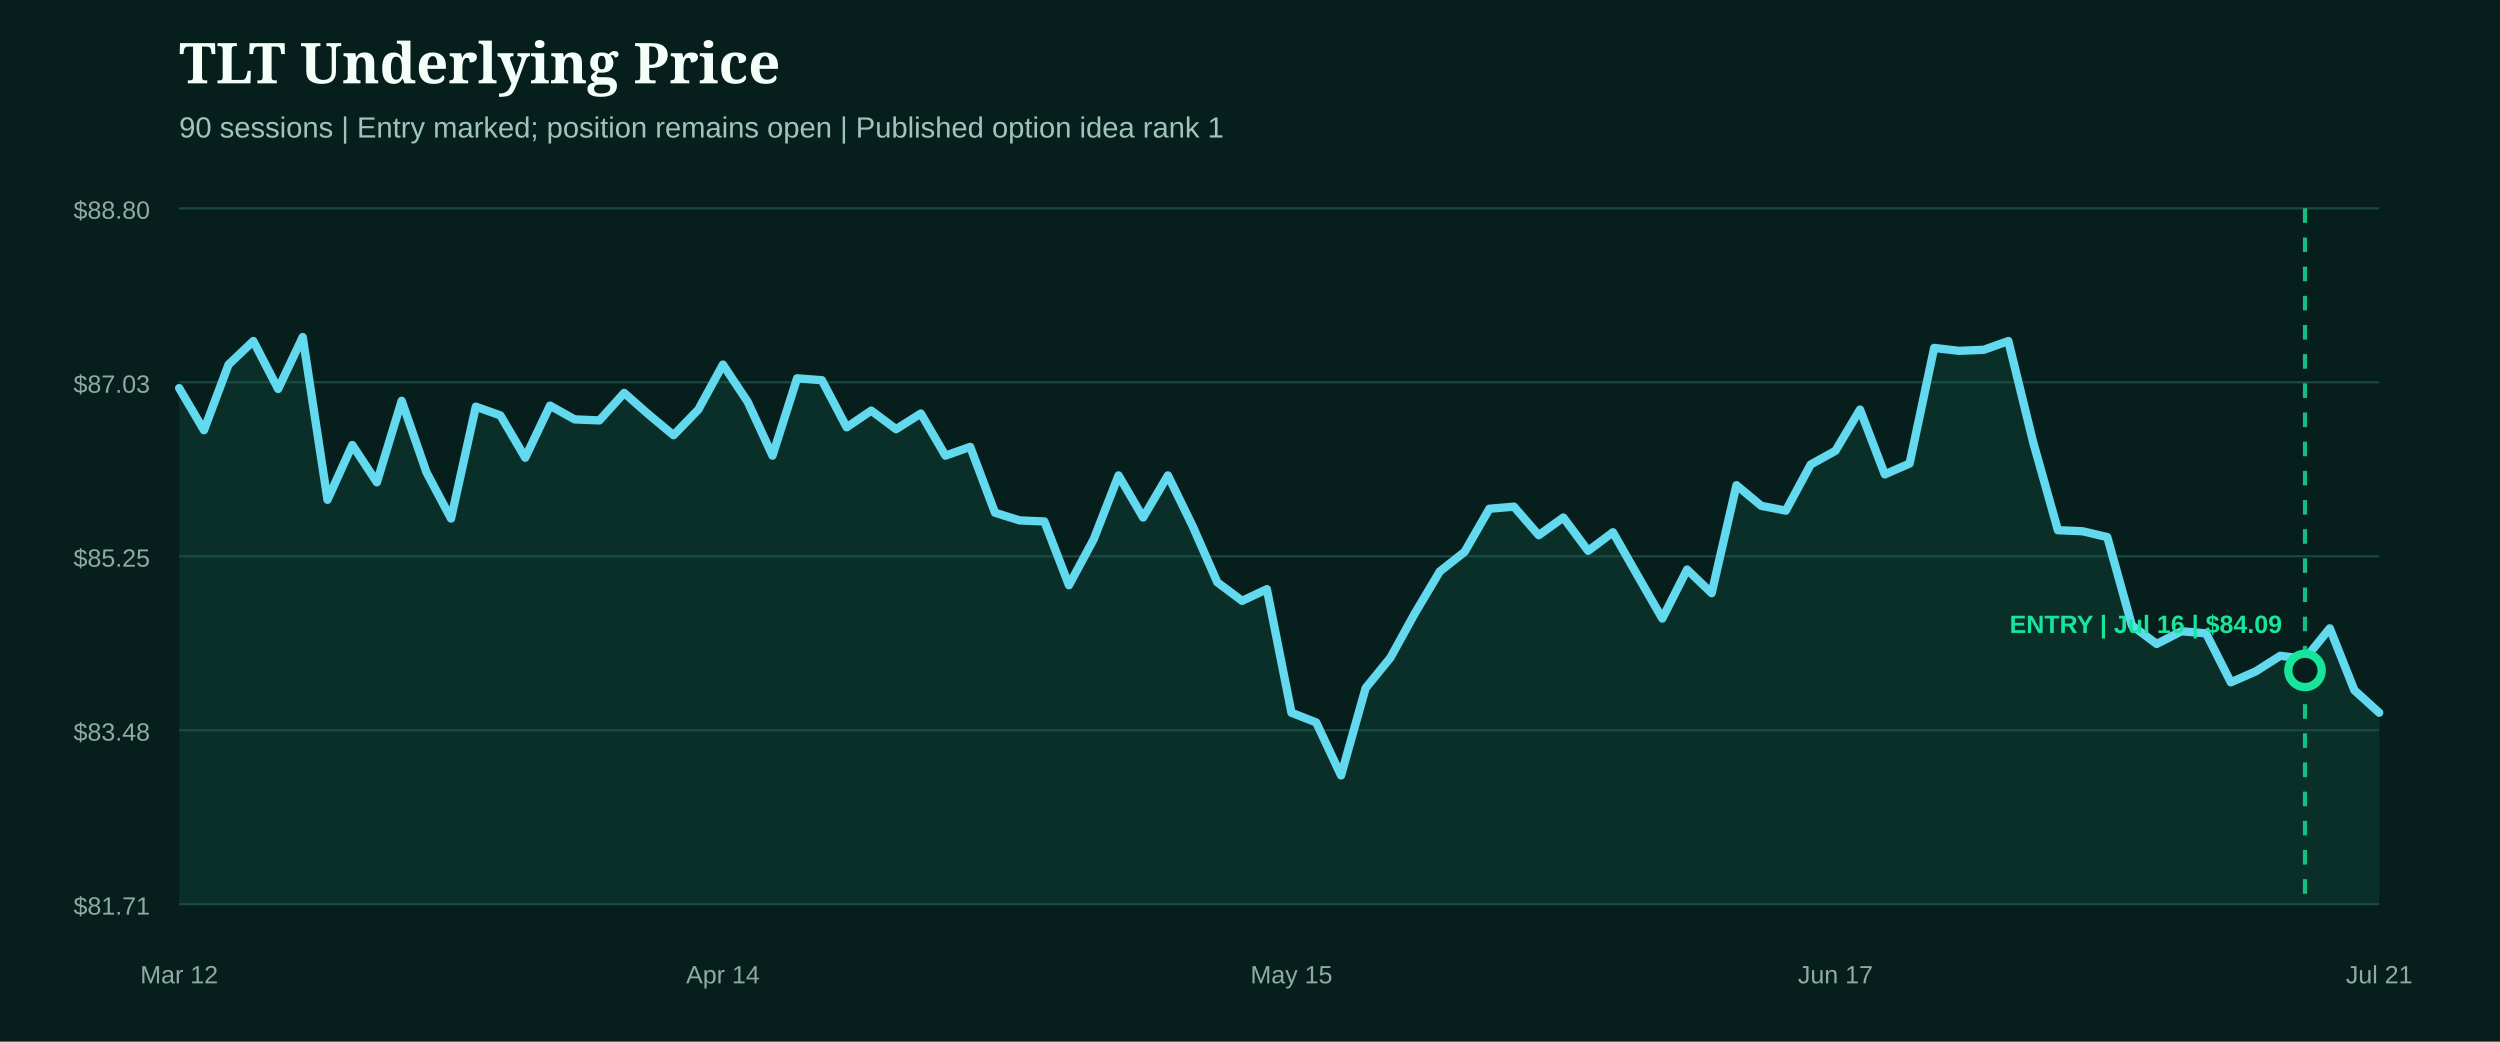
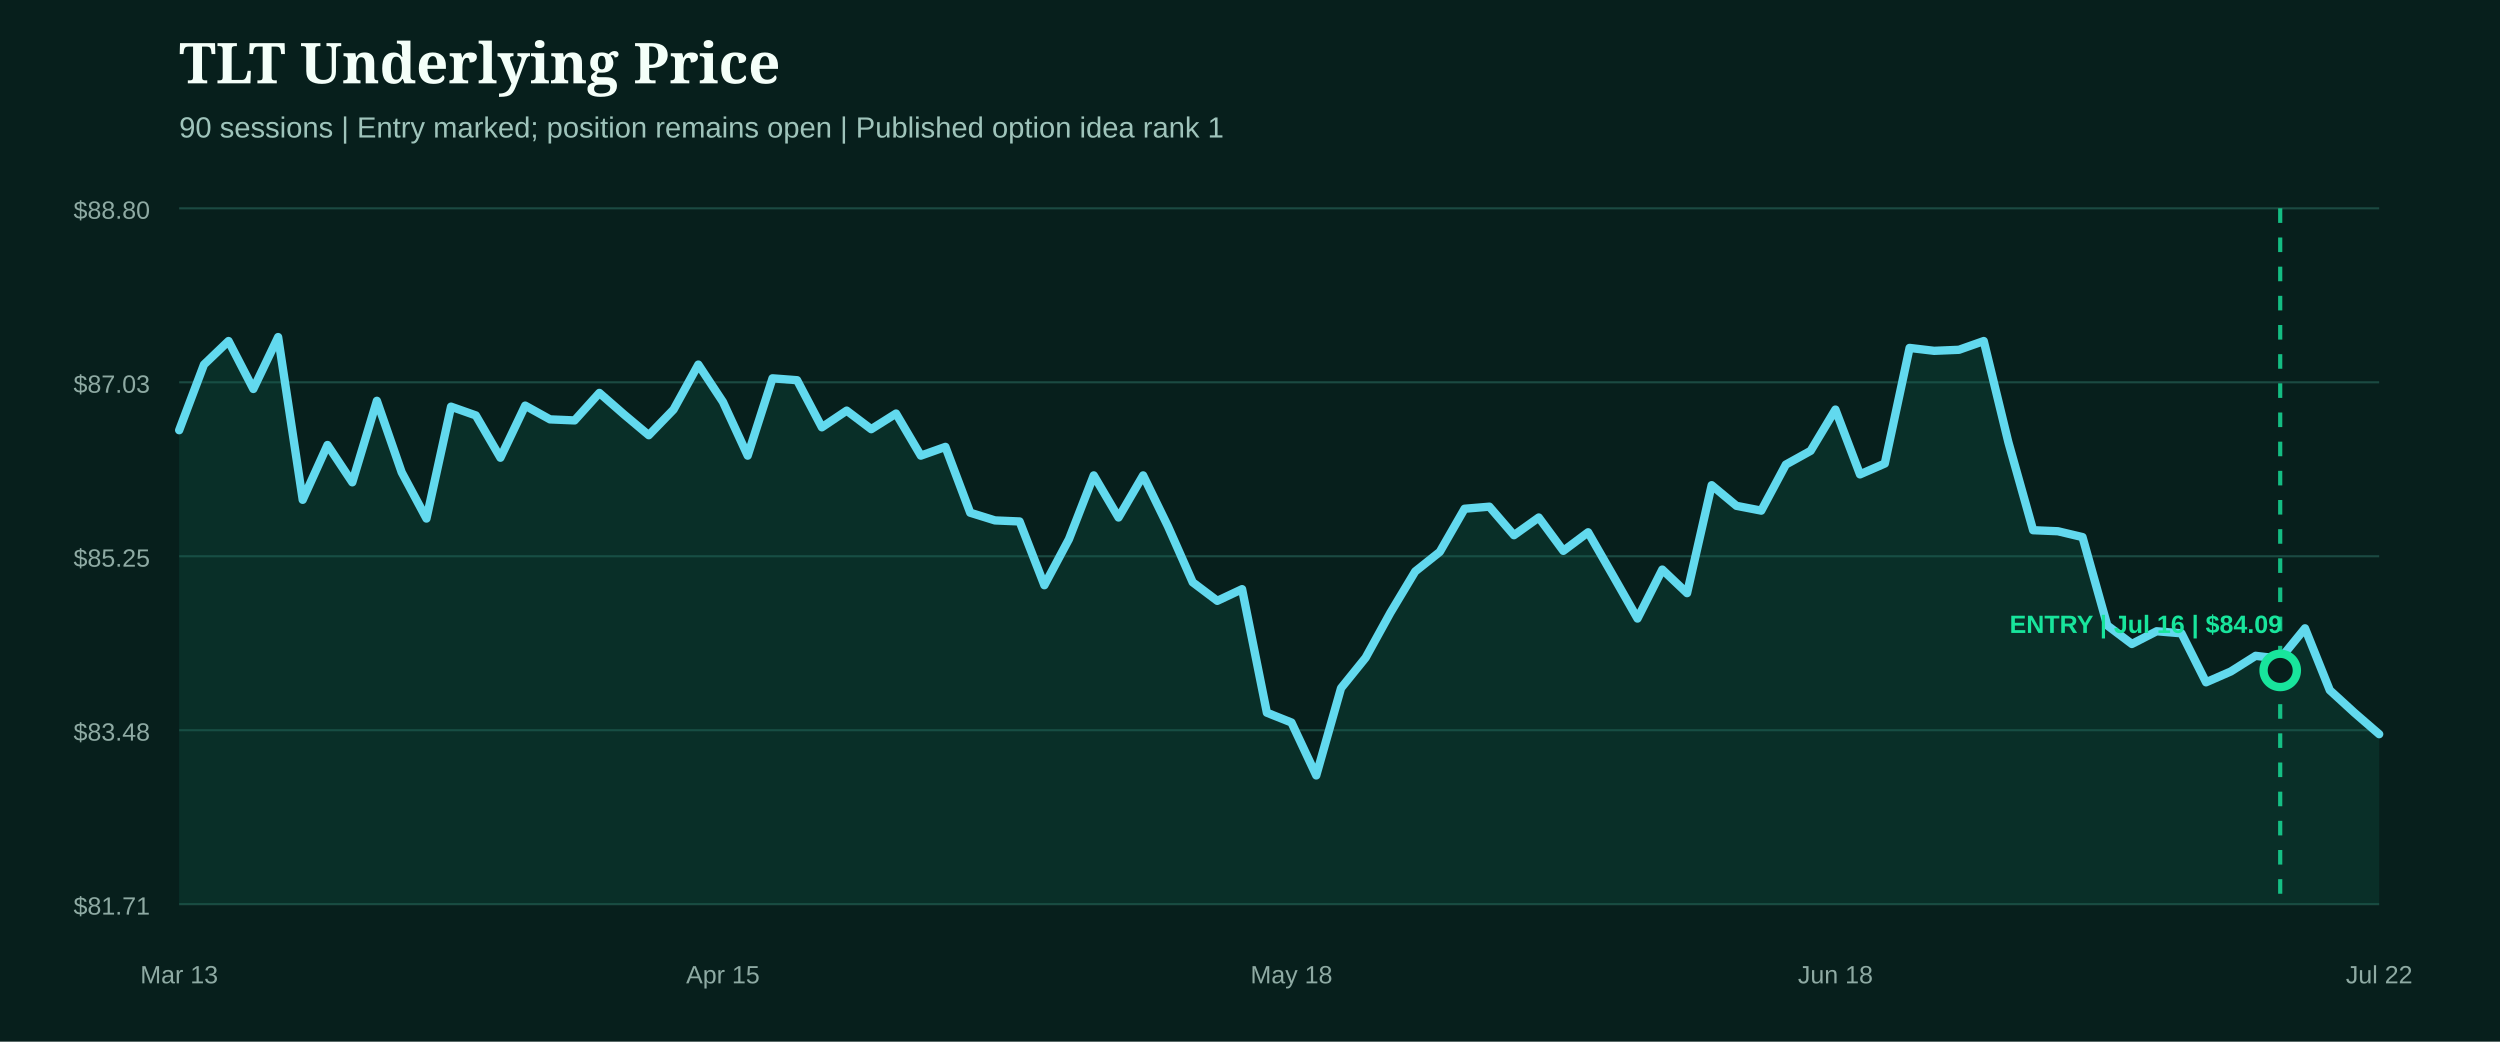
<svg xmlns="http://www.w3.org/2000/svg" width="1200" height="500" viewBox="0 0 1200 500" role="img" aria-label="TLT underlying price from entry">
  <rect width="1200" height="500" fill="#071f1c" />
  <style>.head{fill:#f4fff9;font:800 27px Georgia,serif}.sub{fill:#9fc4bb;font:14px Arial,sans-serif}.axis{fill:#8eaaa3;font:12px Arial,sans-serif}.marker{font:800 12px Arial,sans-serif}</style>
  <text x="86" y="40" class="head">TLT Underlying Price</text>
  <text x="86" y="66" class="sub">90 sessions | Entry marked; position remains open | Published option idea rank 1</text>
  <line x1="86" x2="1142" y1="100.0" y2="100.0" stroke="#1b4a42" stroke-width="1" />
  <text x="72" y="105.0" text-anchor="end" class="axis">$88.80</text>
  <line x1="86" x2="1142" y1="183.5" y2="183.5" stroke="#1b4a42" stroke-width="1" />
  <text x="72" y="188.5" text-anchor="end" class="axis">$87.03</text>
  <line x1="86" x2="1142" y1="267.0" y2="267.0" stroke="#1b4a42" stroke-width="1" />
  <text x="72" y="272.0" text-anchor="end" class="axis">$85.25</text>
  <line x1="86" x2="1142" y1="350.5" y2="350.5" stroke="#1b4a42" stroke-width="1" />
  <text x="72" y="355.5" text-anchor="end" class="axis">$83.48</text>
  <line x1="86" x2="1142" y1="434.0" y2="434.0" stroke="#1b4a42" stroke-width="1" />
  <text x="72" y="439.0" text-anchor="end" class="axis">$81.71</text>
-   <path d="M86.0,186.3 L97.9,206.5 L109.7,175.0 L121.6,163.7 L133.5,186.7 L145.3,161.8 L157.2,239.9 L169.1,213.6 L180.9,231.5 L192.8,192.4 L204.7,226.7 L216.5,248.9 L228.4,195.2 L240.2,199.4 L252.1,219.7 L264.0,194.7 L275.8,201.3 L287.7,201.8 L299.6,188.6 L311.4,199.0 L323.3,208.9 L335.2,196.6 L347.0,175.0 L358.9,192.9 L370.8,218.7 L382.6,181.6 L394.5,182.5 L406.4,205.1 L418.2,197.1 L430.1,206.0 L442.0,198.5 L453.8,218.7 L465.7,214.5 L477.6,246.1 L489.4,249.8 L501.3,250.3 L513.1,280.9 L525.0,258.8 L536.9,228.2 L548.7,248.4 L560.6,228.2 L572.5,252.6 L584.3,279.5 L596.2,288.4 L608.1,282.8 L619.9,342.1 L631.8,346.8 L643.7,372.2 L655.5,330.3 L667.4,315.7 L679.3,294.1 L691.1,274.3 L703.0,264.9 L714.9,244.2 L726.7,243.2 L738.6,256.9 L750.4,248.4 L762.3,264.4 L774.2,255.5 L786.0,276.2 L797.9,296.9 L809.8,273.4 L821.6,284.7 L833.5,232.9 L845.4,242.8 L857.2,245.1 L869.1,223.0 L881.0,216.4 L892.8,196.6 L904.7,227.7 L916.6,222.5 L928.4,167.0 L940.3,168.4 L952.2,167.9 L964.0,163.7 L975.9,212.2 L987.8,254.5 L999.6,255.0 L1011.5,257.8 L1023.3,300.2 L1035.2,309.1 L1047.1,303.0 L1058.9,304.0 L1070.8,327.5 L1082.7,322.3 L1094.5,314.8 L1106.4,316.2 L1118.3,301.6 L1130.1,331.3 L1142.0,342.1 L1142.0,434.0 L86.0,434.0 Z" fill="#0f5949" opacity="0.28" />
-   <path d="M86.0,186.3 L97.9,206.5 L109.7,175.0 L121.6,163.7 L133.5,186.7 L145.3,161.8 L157.2,239.9 L169.1,213.6 L180.9,231.5 L192.8,192.4 L204.7,226.7 L216.5,248.9 L228.4,195.2 L240.2,199.4 L252.1,219.7 L264.0,194.7 L275.8,201.3 L287.7,201.8 L299.6,188.6 L311.4,199.0 L323.3,208.9 L335.2,196.6 L347.0,175.0 L358.9,192.9 L370.8,218.7 L382.6,181.6 L394.5,182.5 L406.4,205.1 L418.2,197.1 L430.1,206.0 L442.0,198.5 L453.8,218.7 L465.7,214.5 L477.6,246.1 L489.4,249.8 L501.3,250.3 L513.1,280.9 L525.0,258.8 L536.9,228.2 L548.7,248.4 L560.6,228.2 L572.5,252.6 L584.3,279.5 L596.2,288.4 L608.1,282.8 L619.9,342.1 L631.8,346.8 L643.7,372.2 L655.5,330.3 L667.4,315.7 L679.3,294.1 L691.1,274.3 L703.0,264.9 L714.9,244.2 L726.7,243.2 L738.6,256.9 L750.4,248.4 L762.3,264.4 L774.2,255.5 L786.0,276.2 L797.9,296.9 L809.8,273.4 L821.6,284.7 L833.5,232.9 L845.4,242.8 L857.2,245.1 L869.1,223.0 L881.0,216.4 L892.8,196.6 L904.7,227.7 L916.6,222.5 L928.4,167.0 L940.3,168.4 L952.2,167.9 L964.0,163.7 L975.9,212.2 L987.8,254.5 L999.6,255.0 L1011.5,257.8 L1023.3,300.2 L1035.2,309.1 L1047.1,303.0 L1058.9,304.0 L1070.8,327.5 L1082.7,322.3 L1094.5,314.8 L1106.4,316.2 L1118.3,301.6 L1130.1,331.3 L1142.0,342.1" fill="none" stroke="#62d9ee" stroke-width="4" stroke-linecap="round" stroke-linejoin="round" />
+   <path d="M86.0,206.5 L97.9,175.0 L109.7,163.7 L121.6,186.7 L133.5,161.8 L145.3,239.9 L157.2,213.6 L169.1,231.5 L180.9,192.4 L192.8,226.7 L204.7,248.9 L216.5,195.2 L228.4,199.4 L240.2,219.7 L252.1,194.7 L264.0,201.3 L275.8,201.8 L287.7,188.6 L299.6,199.0 L311.4,208.9 L323.3,196.6 L335.2,175.0 L347.0,192.9 L358.9,218.7 L370.8,181.6 L382.6,182.5 L394.5,205.1 L406.4,197.1 L418.2,206.0 L430.1,198.5 L442.0,218.7 L453.8,214.5 L465.7,246.1 L477.6,249.8 L489.4,250.3 L501.3,280.9 L513.1,258.8 L525.0,228.2 L536.9,248.4 L548.7,228.2 L560.6,252.6 L572.5,279.5 L584.3,288.4 L596.2,282.8 L608.1,342.1 L619.9,346.8 L631.8,372.2 L643.7,330.3 L655.5,315.7 L667.4,294.1 L679.3,274.3 L691.1,264.9 L703.0,244.2 L714.9,243.2 L726.7,256.9 L738.6,248.4 L750.4,264.4 L762.3,255.5 L774.2,276.2 L786.0,296.9 L797.9,273.4 L809.8,284.7 L821.6,232.9 L833.5,242.8 L845.4,245.1 L857.2,223.0 L869.1,216.4 L881.0,196.6 L892.8,227.7 L904.7,222.5 L916.6,167.0 L928.4,168.4 L940.3,167.9 L952.2,163.7 L964.0,212.2 L975.9,254.5 L987.8,255.0 L999.6,257.8 L1011.5,300.2 L1023.3,309.1 L1035.2,303.0 L1047.1,304.0 L1058.9,327.5 L1070.8,322.3 L1082.7,314.8 L1094.5,316.2 L1106.4,301.6 L1118.3,331.3 L1130.1,342.1 L1142.0,352.4 L1142.0,434.0 L86.0,434.0 Z" fill="#0f5949" opacity="0.28" />
+   <path d="M86.0,206.5 L97.9,175.0 L109.7,163.7 L121.6,186.7 L133.5,161.8 L145.3,239.9 L157.2,213.6 L169.1,231.5 L180.9,192.4 L192.8,226.7 L204.7,248.9 L216.5,195.2 L228.4,199.4 L240.2,219.7 L252.1,194.7 L264.0,201.3 L275.8,201.8 L287.7,188.6 L299.6,199.0 L311.4,208.9 L323.3,196.6 L335.2,175.0 L347.0,192.9 L358.9,218.7 L370.8,181.6 L382.6,182.5 L394.5,205.1 L406.4,197.1 L418.2,206.0 L430.1,198.5 L442.0,218.7 L453.8,214.5 L465.7,246.1 L477.6,249.8 L489.4,250.3 L501.3,280.9 L513.1,258.8 L525.0,228.2 L536.9,248.4 L548.7,228.2 L560.6,252.6 L572.5,279.5 L584.3,288.4 L596.2,282.8 L608.1,342.1 L619.9,346.8 L631.8,372.2 L643.7,330.3 L655.5,315.7 L667.4,294.1 L679.3,274.3 L691.1,264.9 L703.0,244.2 L714.9,243.2 L726.7,256.9 L738.6,248.4 L750.4,264.4 L762.3,255.5 L774.2,276.2 L786.0,296.9 L797.9,273.4 L809.8,284.7 L821.6,232.9 L833.5,242.8 L845.4,245.1 L857.2,223.0 L869.1,216.4 L881.0,196.6 L892.8,227.7 L904.7,222.5 L916.6,167.0 L928.4,168.4 L940.3,167.9 L952.2,163.7 L964.0,212.2 L975.9,254.5 L987.8,255.0 L999.6,257.8 L1011.5,300.2 L1023.3,309.1 L1035.2,303.0 L1047.1,304.0 L1058.9,327.5 L1070.8,322.3 L1082.7,314.8 L1094.5,316.2 L1106.4,301.6 L1118.3,331.3 L1130.1,342.1 L1142.0,352.4" fill="none" stroke="#62d9ee" stroke-width="4" stroke-linecap="round" stroke-linejoin="round" />
  <g>
-     <line x1="1106.4" x2="1106.4" y1="100" y2="434" stroke="#18e59c" stroke-width="2" stroke-dasharray="7 7" opacity="0.8" />
-     <circle cx="1106.4" cy="321.8" r="8" fill="#071f1c" stroke="#18e59c" stroke-width="4" />
+     <line x1="1094.5" x2="1094.5" y1="100" y2="434" stroke="#18e59c" stroke-width="2" stroke-dasharray="7 7" opacity="0.8" />
+     <circle cx="1094.5" cy="321.8" r="8" fill="#071f1c" stroke="#18e59c" stroke-width="4" />
    <text x="1030.0" y="303.8" text-anchor="middle" class="marker" fill="#18e59c">ENTRY | Jul 16 | $84.09</text>
  </g>
-   <text x="86.0" y="472" text-anchor="middle" class="axis">Mar 12</text>
-   <text x="347.0" y="472" text-anchor="middle" class="axis">Apr 14</text>
-   <text x="619.9" y="472" text-anchor="middle" class="axis">May 15</text>
-   <text x="881.0" y="472" text-anchor="middle" class="axis">Jun 17</text>
-   <text x="1142.0" y="472" text-anchor="middle" class="axis">Jul 21</text>
+   <text x="86.0" y="472" text-anchor="middle" class="axis">Mar 13</text>
+   <text x="347.0" y="472" text-anchor="middle" class="axis">Apr 15</text>
+   <text x="619.9" y="472" text-anchor="middle" class="axis">May 18</text>
+   <text x="881.0" y="472" text-anchor="middle" class="axis">Jun 18</text>
+   <text x="1142.0" y="472" text-anchor="middle" class="axis">Jul 22</text>
</svg>
